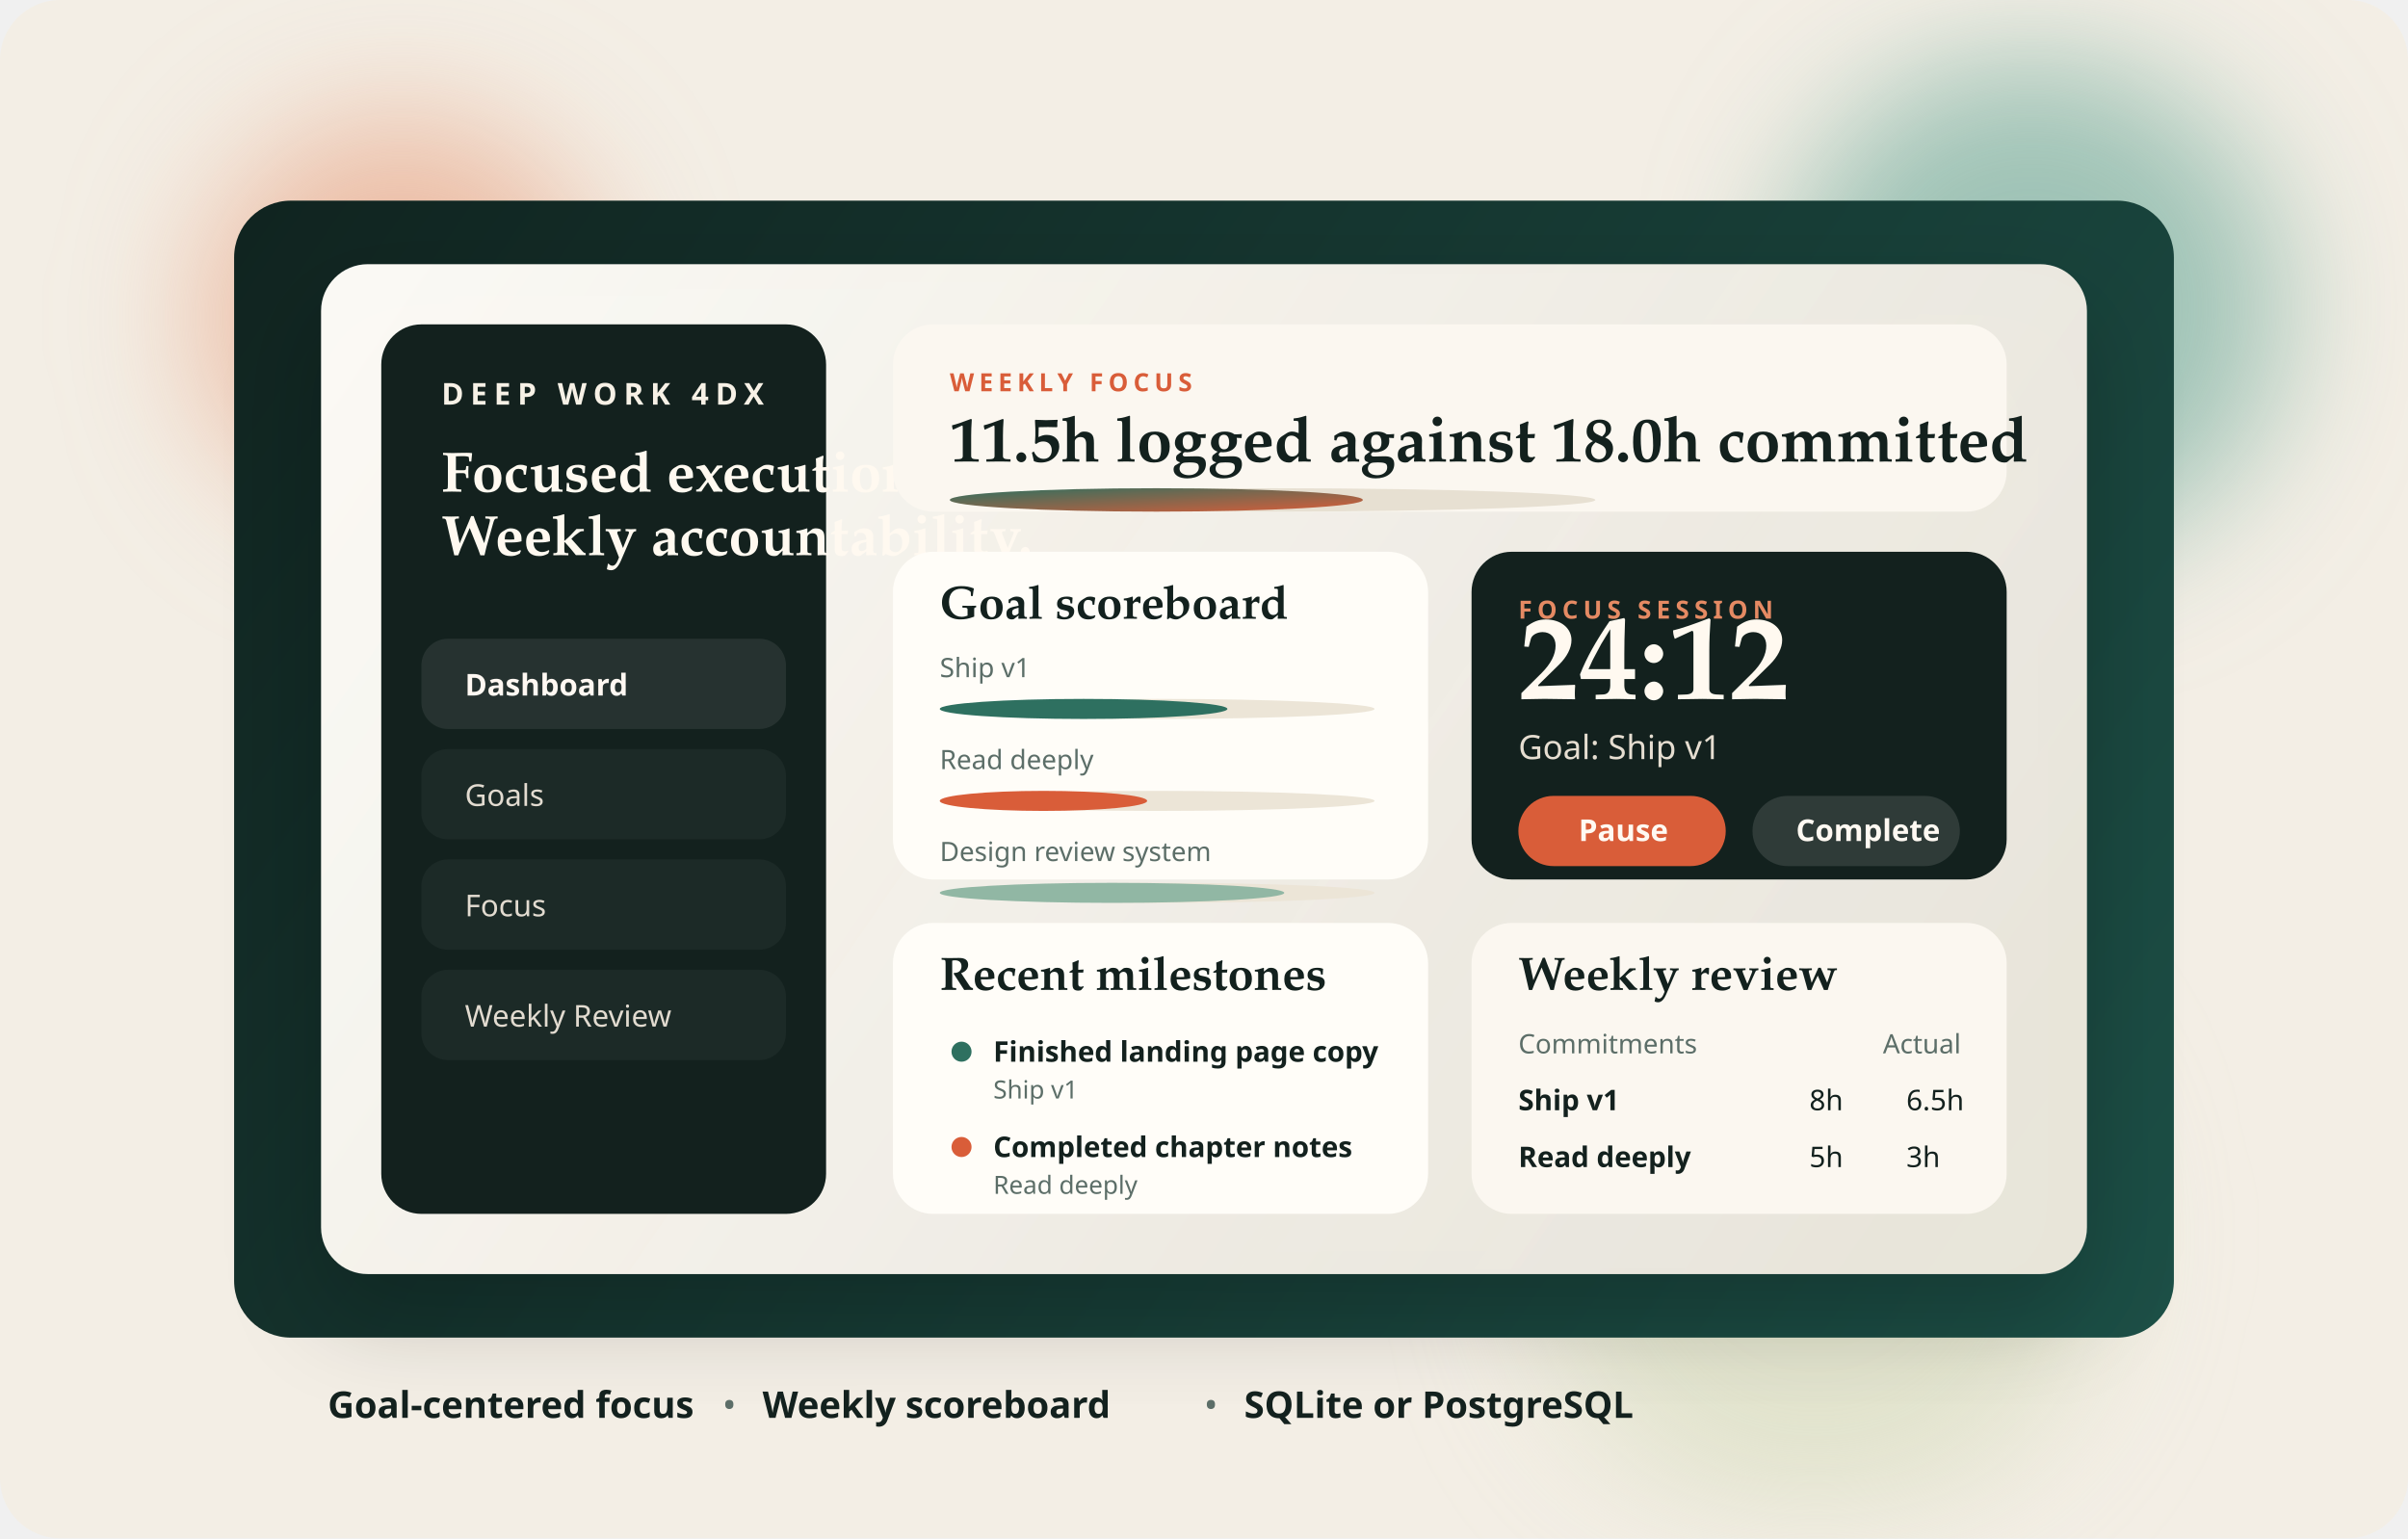
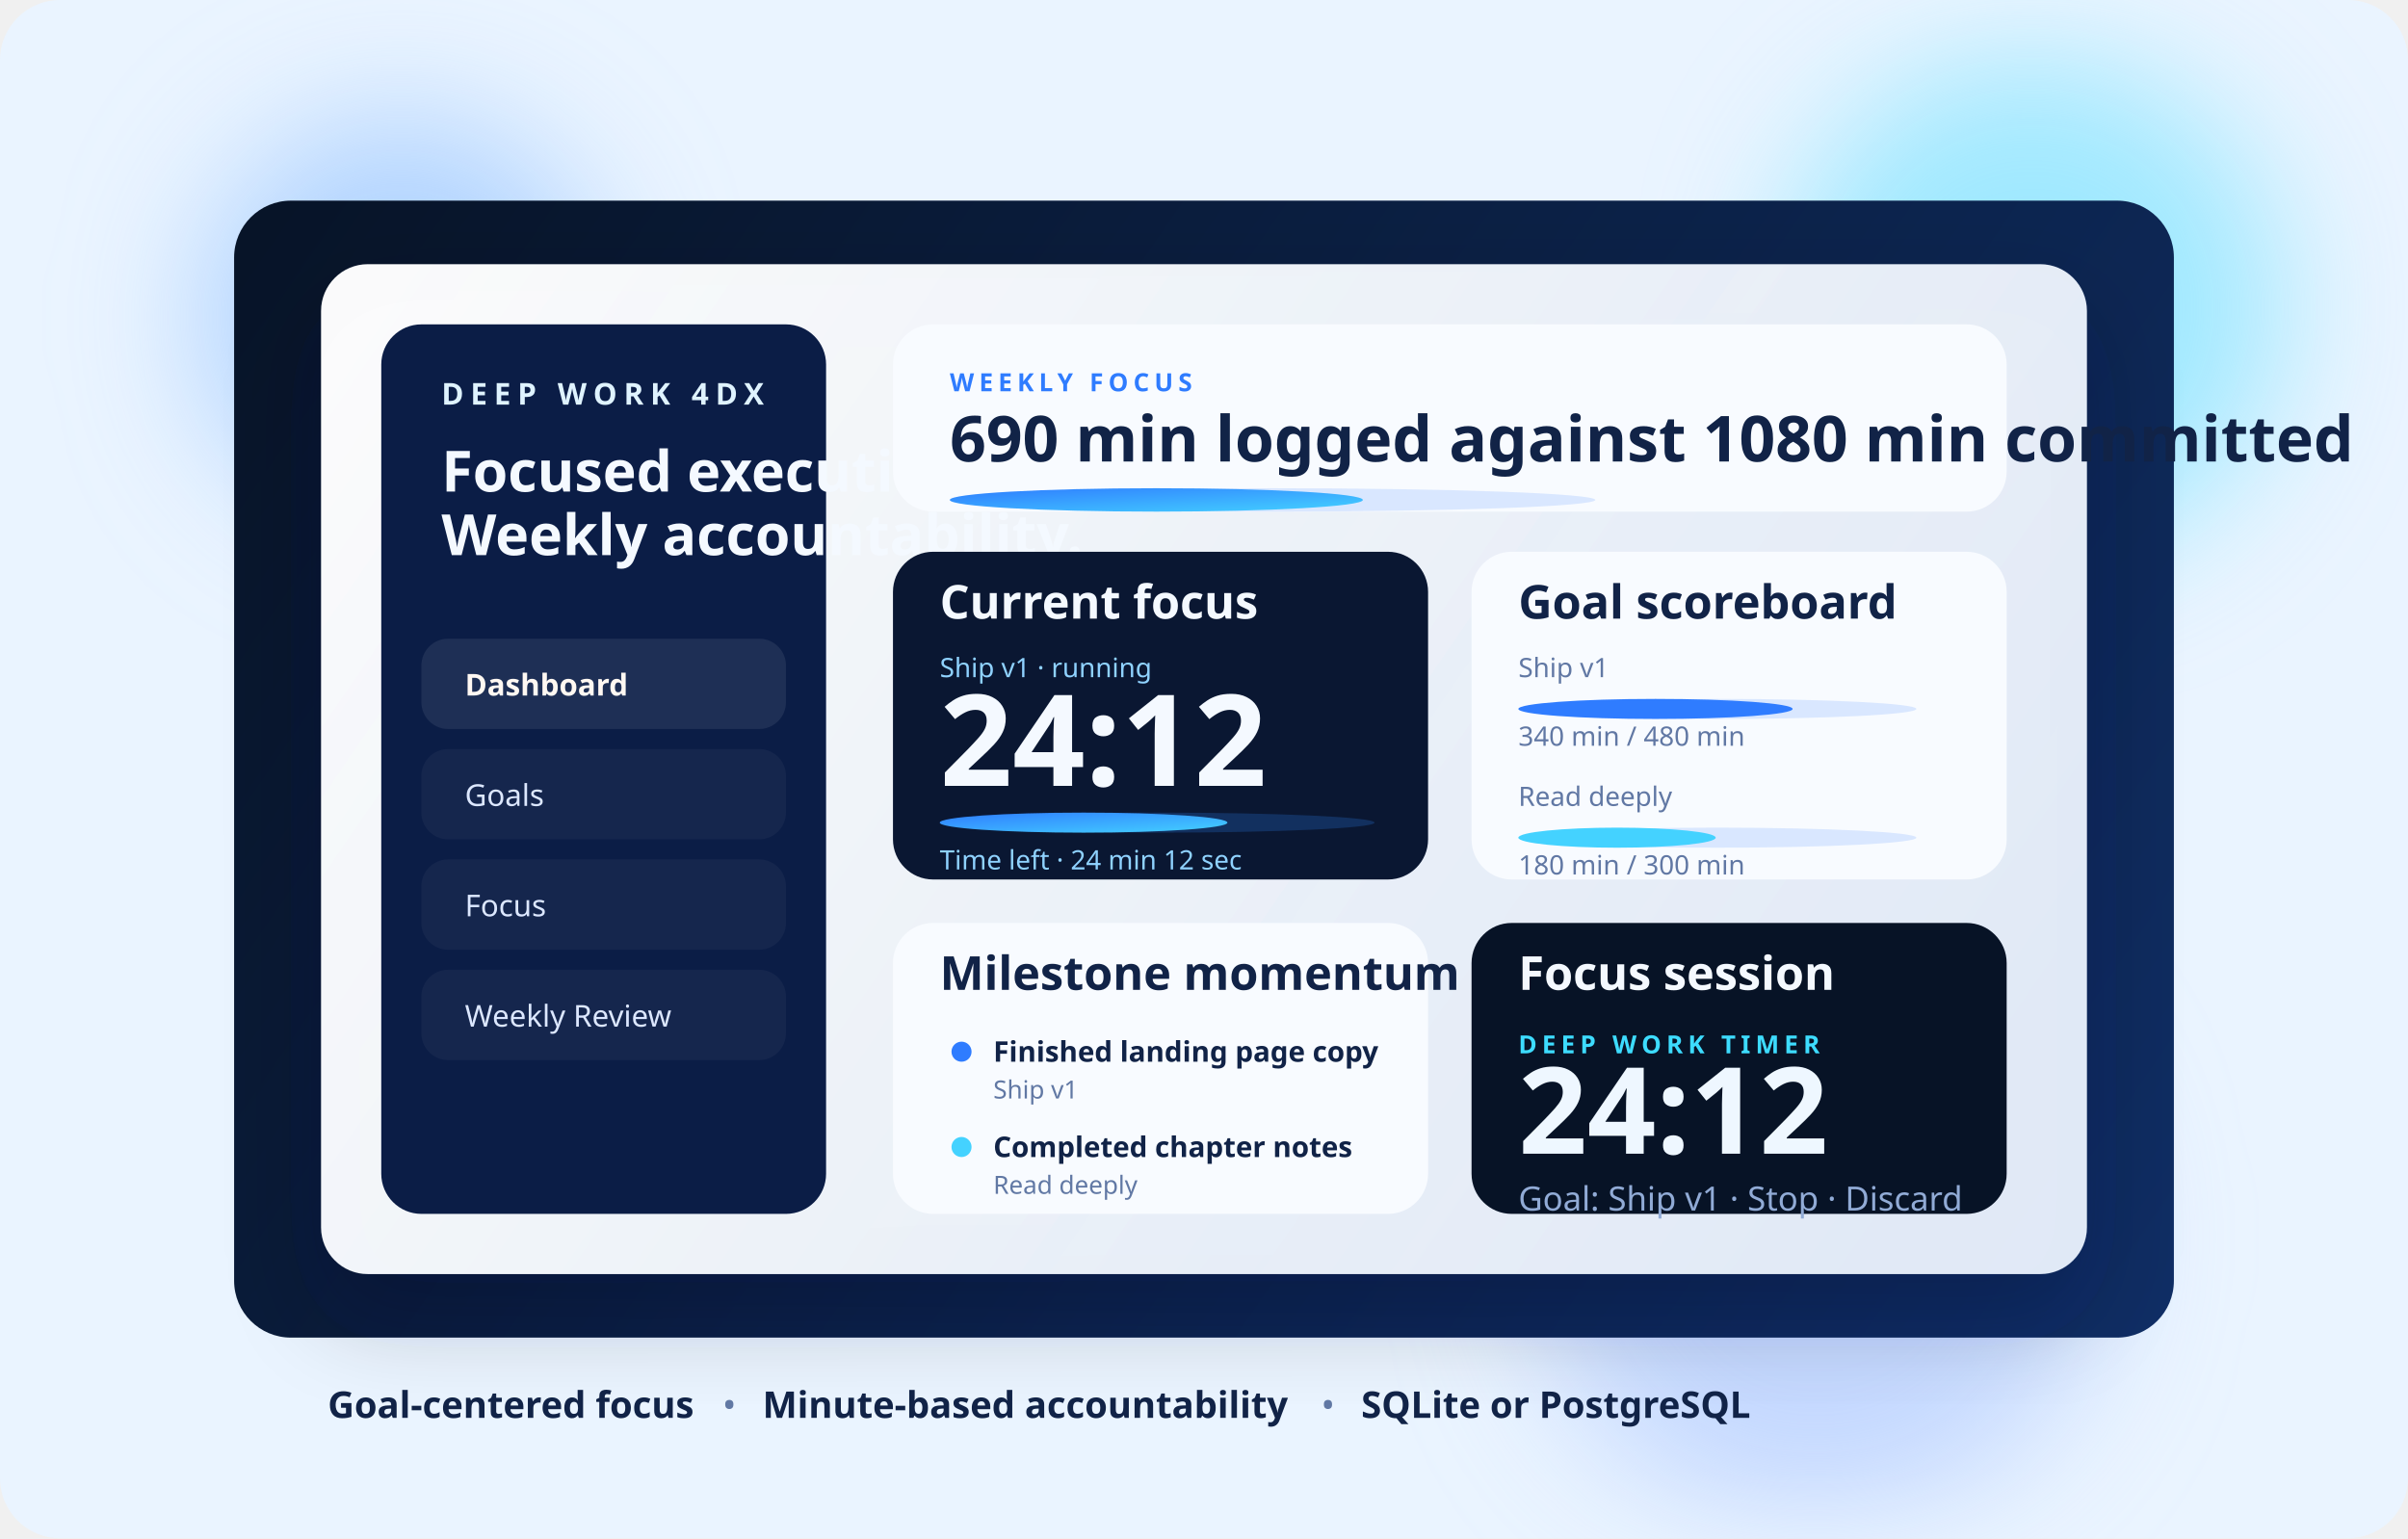
<svg xmlns="http://www.w3.org/2000/svg" width="1440" height="920" viewBox="0 0 1440 920" fill="none">
  <defs>
    <linearGradient id="bg" x1="148" y1="72" x2="1290" y2="860" gradientUnits="userSpaceOnUse">
-       <stop stop-color="#10231F" />
-       <stop offset="1" stop-color="#1C5047" />
+       <stop stop-color="#071326" />
+       <stop offset="1" stop-color="#0F2E66" />
    </linearGradient>
    <linearGradient id="panel" x1="220" y1="180" x2="1094" y2="780" gradientUnits="userSpaceOnUse">
-       <stop stop-color="#FFFDF8" stop-opacity="0.98" />
-       <stop offset="1" stop-color="#F4EEE4" stop-opacity="0.94" />
+       <stop stop-color="#FFFFFF" stop-opacity="0.98" />
+       <stop offset="1" stop-color="#ECF4FF" stop-opacity="0.94" />
    </linearGradient>
    <linearGradient id="accent" x1="0" y1="0" x2="1" y2="1">
-       <stop stop-color="#2E7060" />
-       <stop offset="1" stop-color="#D95D39" />
+       <stop stop-color="#2F7CFF" />
+       <stop offset="1" stop-color="#44D2FF" />
    </linearGradient>
    <filter id="shadow" x="120" y="80" width="1200" height="760" filterUnits="userSpaceOnUse" color-interpolation-filters="sRGB">
-       <feDropShadow dx="0" dy="26" stdDeviation="28" flood-color="#0B1513" flood-opacity="0.22" />
+       <feDropShadow dx="0" dy="26" stdDeviation="28" flood-color="#0A1531" flood-opacity="0.24" />
    </filter>
    <filter id="soft" x="0" y="0" width="1440" height="920" filterUnits="userSpaceOnUse" color-interpolation-filters="sRGB">
      <feGaussianBlur stdDeviation="40" />
    </filter>
  </defs>
-   <rect width="1440" height="920" rx="36" fill="#F3EEE5" />
+   <rect width="1440" height="920" rx="36" fill="#EAF4FF" />
  <g opacity="0.5" filter="url(#soft)">
-     <circle cx="240" cy="190" r="120" fill="#E58A63" />
-     <circle cx="1215" cy="184" r="150" fill="#4A9887" />
-     <circle cx="1086" cy="740" r="170" fill="#CFD8B4" />
+     <circle cx="240" cy="190" r="120" fill="#76B2FF" />
+     <circle cx="1215" cy="184" r="150" fill="#56DEFF" />
+     <circle cx="1086" cy="740" r="170" fill="#9EBCFF" />
  </g>
  <rect x="140" y="120" width="1160" height="680" rx="34" fill="url(#bg)" />
  <g filter="url(#shadow)">
    <rect x="192" y="158" width="1056" height="604" rx="28" fill="url(#panel)" />
  </g>
-   <rect x="228" y="194" width="266" height="532" rx="24" fill="#13211E" />
-   <text x="264" y="242" fill="#F7F1E6" font-family="Avenir Next, Segoe UI, sans-serif" font-size="18" font-weight="700" letter-spacing="4">DEEP WORK 4DX</text>
-   <text x="264" y="294" fill="#FFF9F0" font-family="Iowan Old Style, Palatino Linotype, serif" font-size="34" font-weight="700">Focused execution.</text>
-   <text x="264" y="332" fill="#FFF9F0" font-family="Iowan Old Style, Palatino Linotype, serif" font-size="34" font-weight="700">Weekly accountability.</text>
+   <rect x="228" y="194" width="266" height="532" rx="24" fill="#0B1D46" />
+   <text x="264" y="242" fill="#DFF3FF" font-family="Avenir Next, Trebuchet MS, Segoe UI, sans-serif" font-size="18" font-weight="700" letter-spacing="4">DEEP WORK 4DX</text>
+   <text x="264" y="294" fill="#F4F9FF" font-family="Avenir Next, Trebuchet MS, Segoe UI, sans-serif" font-size="34" font-weight="800">Focused execution.</text>
+   <text x="264" y="332" fill="#F4F9FF" font-family="Avenir Next, Trebuchet MS, Segoe UI, sans-serif" font-size="34" font-weight="800">Weekly accountability.</text>
  <rect x="252" y="382" width="218" height="54" rx="16" fill="#FFFFFF" fill-opacity="0.08" />
  <text x="278" y="416" fill="#FFF8F2" font-family="Avenir Next, Segoe UI, sans-serif" font-size="18" font-weight="600">Dashboard</text>
  <rect x="252" y="448" width="218" height="54" rx="16" fill="#FFFFFF" fill-opacity="0.04" />
-   <text x="278" y="482" fill="#E2DBD0" font-family="Avenir Next, Segoe UI, sans-serif" font-size="18" font-weight="500">Goals</text>
+   <text x="278" y="482" fill="#DCE7FF" font-family="Avenir Next, Segoe UI, sans-serif" font-size="18" font-weight="500">Goals</text>
  <rect x="252" y="514" width="218" height="54" rx="16" fill="#FFFFFF" fill-opacity="0.04" />
-   <text x="278" y="548" fill="#E2DBD0" font-family="Avenir Next, Segoe UI, sans-serif" font-size="18" font-weight="500">Focus</text>
+   <text x="278" y="548" fill="#DCE7FF" font-family="Avenir Next, Segoe UI, sans-serif" font-size="18" font-weight="500">Focus</text>
  <rect x="252" y="580" width="218" height="54" rx="16" fill="#FFFFFF" fill-opacity="0.04" />
-   <text x="278" y="614" fill="#E2DBD0" font-family="Avenir Next, Segoe UI, sans-serif" font-size="18" font-weight="500">Weekly Review</text>
-   <rect x="534" y="194" width="666" height="112" rx="24" fill="#FBF7F0" />
-   <text x="568" y="234" fill="#D95D39" font-family="Avenir Next, Segoe UI, sans-serif" font-size="15" font-weight="700" letter-spacing="3">WEEKLY FOCUS</text>
-   <text x="568" y="276" fill="#13211E" font-family="Iowan Old Style, Palatino Linotype, serif" font-size="38" font-weight="700">11.5h logged against 18.0h committed</text>
-   <rect x="568" y="292" width="386" height="14" rx="999" fill="#E7E0D2" />
+   <text x="278" y="614" fill="#DCE7FF" font-family="Avenir Next, Segoe UI, sans-serif" font-size="18" font-weight="500">Weekly Review</text>
+   <rect x="534" y="194" width="666" height="112" rx="24" fill="#F8FBFF" />
+   <text x="568" y="234" fill="#2F7CFF" font-family="Avenir Next, Segoe UI, sans-serif" font-size="15" font-weight="700" letter-spacing="3">WEEKLY FOCUS</text>
+   <text x="568" y="276" fill="#112347" font-family="Avenir Next, Trebuchet MS, Segoe UI, sans-serif" font-size="38" font-weight="800">690 min logged against 1080 min committed</text>
+   <rect x="568" y="292" width="386" height="14" rx="999" fill="#D9E7FF" />
  <rect x="568" y="292" width="247" height="14" rx="999" fill="url(#accent)" />
-   <rect x="534" y="330" width="320" height="196" rx="24" fill="#FFFDF8" />
-   <text x="562" y="370" fill="#13211E" font-family="Iowan Old Style, Palatino Linotype, serif" font-size="28" font-weight="700">Goal scoreboard</text>
-   <text x="562" y="405" fill="#5C6E68" font-family="Avenir Next, Segoe UI, sans-serif" font-size="16">Ship v1</text>
-   <rect x="562" y="418" width="260" height="12" rx="999" fill="#ECE5D7" />
-   <rect x="562" y="418" width="172" height="12" rx="999" fill="#2E7060" />
-   <text x="562" y="460" fill="#5C6E68" font-family="Avenir Next, Segoe UI, sans-serif" font-size="16">Read deeply</text>
-   <rect x="562" y="473" width="260" height="12" rx="999" fill="#ECE5D7" />
-   <rect x="562" y="473" width="124" height="12" rx="999" fill="#D95D39" />
-   <text x="562" y="515" fill="#5C6E68" font-family="Avenir Next, Segoe UI, sans-serif" font-size="16">Design review system</text>
-   <rect x="562" y="528" width="260" height="12" rx="999" fill="#ECE5D7" />
-   <rect x="562" y="528" width="206" height="12" rx="999" fill="#91B7A4" />
-   <rect x="880" y="330" width="320" height="196" rx="24" fill="#13211E" />
-   <text x="908" y="370" fill="#E58A63" font-family="Avenir Next, Segoe UI, sans-serif" font-size="15" font-weight="700" letter-spacing="3">FOCUS SESSION</text>
-   <text x="908" y="418" fill="#FFF9F0" font-family="Iowan Old Style, Palatino Linotype, serif" font-size="72" font-weight="700">24:12</text>
-   <text x="908" y="454" fill="#E6DED1" font-family="Avenir Next, Segoe UI, sans-serif" font-size="20">Goal: Ship v1</text>
-   <rect x="908" y="476" width="124" height="42" rx="21" fill="#D95D39" />
-   <text x="944" y="503" fill="#FFF9F2" font-family="Avenir Next, Segoe UI, sans-serif" font-size="18" font-weight="700">Pause</text>
-   <rect x="1048" y="476" width="124" height="42" rx="21" fill="#FFFFFF" fill-opacity="0.12" />
-   <text x="1074" y="503" fill="#FFF9F2" font-family="Avenir Next, Segoe UI, sans-serif" font-size="18" font-weight="700">Complete</text>
-   <rect x="534" y="552" width="320" height="174" rx="24" fill="#FFFDF8" />
-   <text x="562" y="592" fill="#13211E" font-family="Iowan Old Style, Palatino Linotype, serif" font-size="28" font-weight="700">Recent milestones</text>
-   <circle cx="575" cy="629" r="6" fill="#2E7060" />
-   <text x="594" y="635" fill="#13211E" font-family="Avenir Next, Segoe UI, sans-serif" font-size="17" font-weight="600">Finished landing page copy</text>
-   <text x="594" y="657" fill="#5C6E68" font-family="Avenir Next, Segoe UI, sans-serif" font-size="15">Ship v1</text>
-   <circle cx="575" cy="686" r="6" fill="#D95D39" />
-   <text x="594" y="692" fill="#13211E" font-family="Avenir Next, Segoe UI, sans-serif" font-size="17" font-weight="600">Completed chapter notes</text>
-   <text x="594" y="714" fill="#5C6E68" font-family="Avenir Next, Segoe UI, sans-serif" font-size="15">Read deeply</text>
-   <rect x="880" y="552" width="320" height="174" rx="24" fill="#FBF7F0" />
-   <text x="908" y="592" fill="#13211E" font-family="Iowan Old Style, Palatino Linotype, serif" font-size="28" font-weight="700">Weekly review</text>
-   <text x="908" y="630" fill="#5C6E68" font-family="Avenir Next, Segoe UI, sans-serif" font-size="16">Commitments</text>
-   <text x="1126" y="630" fill="#5C6E68" font-family="Avenir Next, Segoe UI, sans-serif" font-size="16">Actual</text>
-   <text x="908" y="664" fill="#13211E" font-family="Avenir Next, Segoe UI, sans-serif" font-size="17" font-weight="600">Ship v1</text>
-   <text x="1082" y="664" fill="#13211E" font-family="Avenir Next, Segoe UI, sans-serif" font-size="17">8h</text>
-   <text x="1140" y="664" fill="#13211E" font-family="Avenir Next, Segoe UI, sans-serif" font-size="17">6.5h</text>
-   <text x="908" y="698" fill="#13211E" font-family="Avenir Next, Segoe UI, sans-serif" font-size="17" font-weight="600">Read deeply</text>
-   <text x="1082" y="698" fill="#13211E" font-family="Avenir Next, Segoe UI, sans-serif" font-size="17">5h</text>
-   <text x="1140" y="698" fill="#13211E" font-family="Avenir Next, Segoe UI, sans-serif" font-size="17">3h</text>
-   <text x="196" y="848" fill="#13211E" font-family="Avenir Next, Segoe UI, sans-serif" font-size="22" font-weight="700">Goal-centered focus</text>
-   <text x="432" y="848" fill="#5C6E68" font-family="Avenir Next, Segoe UI, sans-serif" font-size="22">•</text>
-   <text x="456" y="848" fill="#13211E" font-family="Avenir Next, Segoe UI, sans-serif" font-size="22" font-weight="700">Weekly scoreboard</text>
-   <text x="720" y="848" fill="#5C6E68" font-family="Avenir Next, Segoe UI, sans-serif" font-size="22">•</text>
-   <text x="744" y="848" fill="#13211E" font-family="Avenir Next, Segoe UI, sans-serif" font-size="22" font-weight="700">SQLite or PostgreSQL</text>
+   <rect x="534" y="330" width="320" height="196" rx="24" fill="#0A1732" />
+   <text x="562" y="370" fill="#F4F9FF" font-family="Avenir Next, Trebuchet MS, Segoe UI, sans-serif" font-size="28" font-weight="800">Current focus</text>
+   <text x="562" y="405" fill="#8FD2FF" font-family="Avenir Next, Segoe UI, sans-serif" font-size="16">Ship v1 · running</text>
+   <text x="562" y="470" fill="#F4F9FF" font-family="Avenir Next, Trebuchet MS, Segoe UI, sans-serif" font-size="76" font-weight="800">24:12</text>
+   <rect x="562" y="486" width="260" height="12" rx="999" fill="#12305F" />
+   <rect x="562" y="486" width="172" height="12" rx="999" fill="url(#accent)" />
+   <text x="562" y="520" fill="#8FD2FF" font-family="Avenir Next, Segoe UI, sans-serif" font-size="16">Time left · 24 min 12 sec</text>
+   <rect x="880" y="330" width="320" height="196" rx="24" fill="#F8FBFF" />
+   <text x="908" y="370" fill="#112347" font-family="Avenir Next, Trebuchet MS, Segoe UI, sans-serif" font-size="28" font-weight="800">Goal scoreboard</text>
+   <text x="908" y="405" fill="#6178A4" font-family="Avenir Next, Segoe UI, sans-serif" font-size="16">Ship v1</text>
+   <rect x="908" y="418" width="238" height="12" rx="999" fill="#D9E7FF" />
+   <rect x="908" y="418" width="164" height="12" rx="999" fill="#2F7CFF" />
+   <text x="908" y="446" fill="#6178A4" font-family="Avenir Next, Segoe UI, sans-serif" font-size="16">340 min / 480 min</text>
+   <text x="908" y="482" fill="#6178A4" font-family="Avenir Next, Segoe UI, sans-serif" font-size="16">Read deeply</text>
+   <rect x="908" y="495" width="238" height="12" rx="999" fill="#D9E7FF" />
+   <rect x="908" y="495" width="118" height="12" rx="999" fill="#44D2FF" />
+   <text x="908" y="523" fill="#6178A4" font-family="Avenir Next, Segoe UI, sans-serif" font-size="16">180 min / 300 min</text>
+   <rect x="534" y="552" width="320" height="174" rx="24" fill="#F8FBFF" />
+   <text x="562" y="592" fill="#112347" font-family="Avenir Next, Trebuchet MS, Segoe UI, sans-serif" font-size="28" font-weight="800">Milestone momentum</text>
+   <circle cx="575" cy="629" r="6" fill="#2F7CFF" />
+   <text x="594" y="635" fill="#112347" font-family="Avenir Next, Segoe UI, sans-serif" font-size="17" font-weight="600">Finished landing page copy</text>
+   <text x="594" y="657" fill="#6178A4" font-family="Avenir Next, Segoe UI, sans-serif" font-size="15">Ship v1</text>
+   <circle cx="575" cy="686" r="6" fill="#44D2FF" />
+   <text x="594" y="692" fill="#112347" font-family="Avenir Next, Segoe UI, sans-serif" font-size="17" font-weight="600">Completed chapter notes</text>
+   <text x="594" y="714" fill="#6178A4" font-family="Avenir Next, Segoe UI, sans-serif" font-size="15">Read deeply</text>
+   <rect x="880" y="552" width="320" height="174" rx="24" fill="#071326" />
+   <text x="908" y="592" fill="#F4F9FF" font-family="Avenir Next, Trebuchet MS, Segoe UI, sans-serif" font-size="28" font-weight="800">Focus session</text>
+   <text x="908" y="630" fill="#3DDCFF" font-family="Avenir Next, Segoe UI, sans-serif" font-size="15" font-weight="700" letter-spacing="3">DEEP WORK TIMER</text>
+   <text x="908" y="690" fill="#EEF7FF" font-family="Avenir Next, Trebuchet MS, Segoe UI, sans-serif" font-size="72" font-weight="800">24:12</text>
+   <text x="908" y="724" fill="#91ABD6" font-family="Avenir Next, Segoe UI, sans-serif" font-size="20">Goal: Ship v1 · Stop · Discard</text>
+   <text x="196" y="848" fill="#112347" font-family="Avenir Next, Segoe UI, sans-serif" font-size="22" font-weight="700">Goal-centered focus</text>
+   <text x="432" y="848" fill="#6178A4" font-family="Avenir Next, Segoe UI, sans-serif" font-size="22">•</text>
+   <text x="456" y="848" fill="#112347" font-family="Avenir Next, Segoe UI, sans-serif" font-size="22" font-weight="700">Minute-based accountability</text>
+   <text x="790" y="848" fill="#6178A4" font-family="Avenir Next, Segoe UI, sans-serif" font-size="22">•</text>
+   <text x="814" y="848" fill="#112347" font-family="Avenir Next, Segoe UI, sans-serif" font-size="22" font-weight="700">SQLite or PostgreSQL</text>
</svg>
